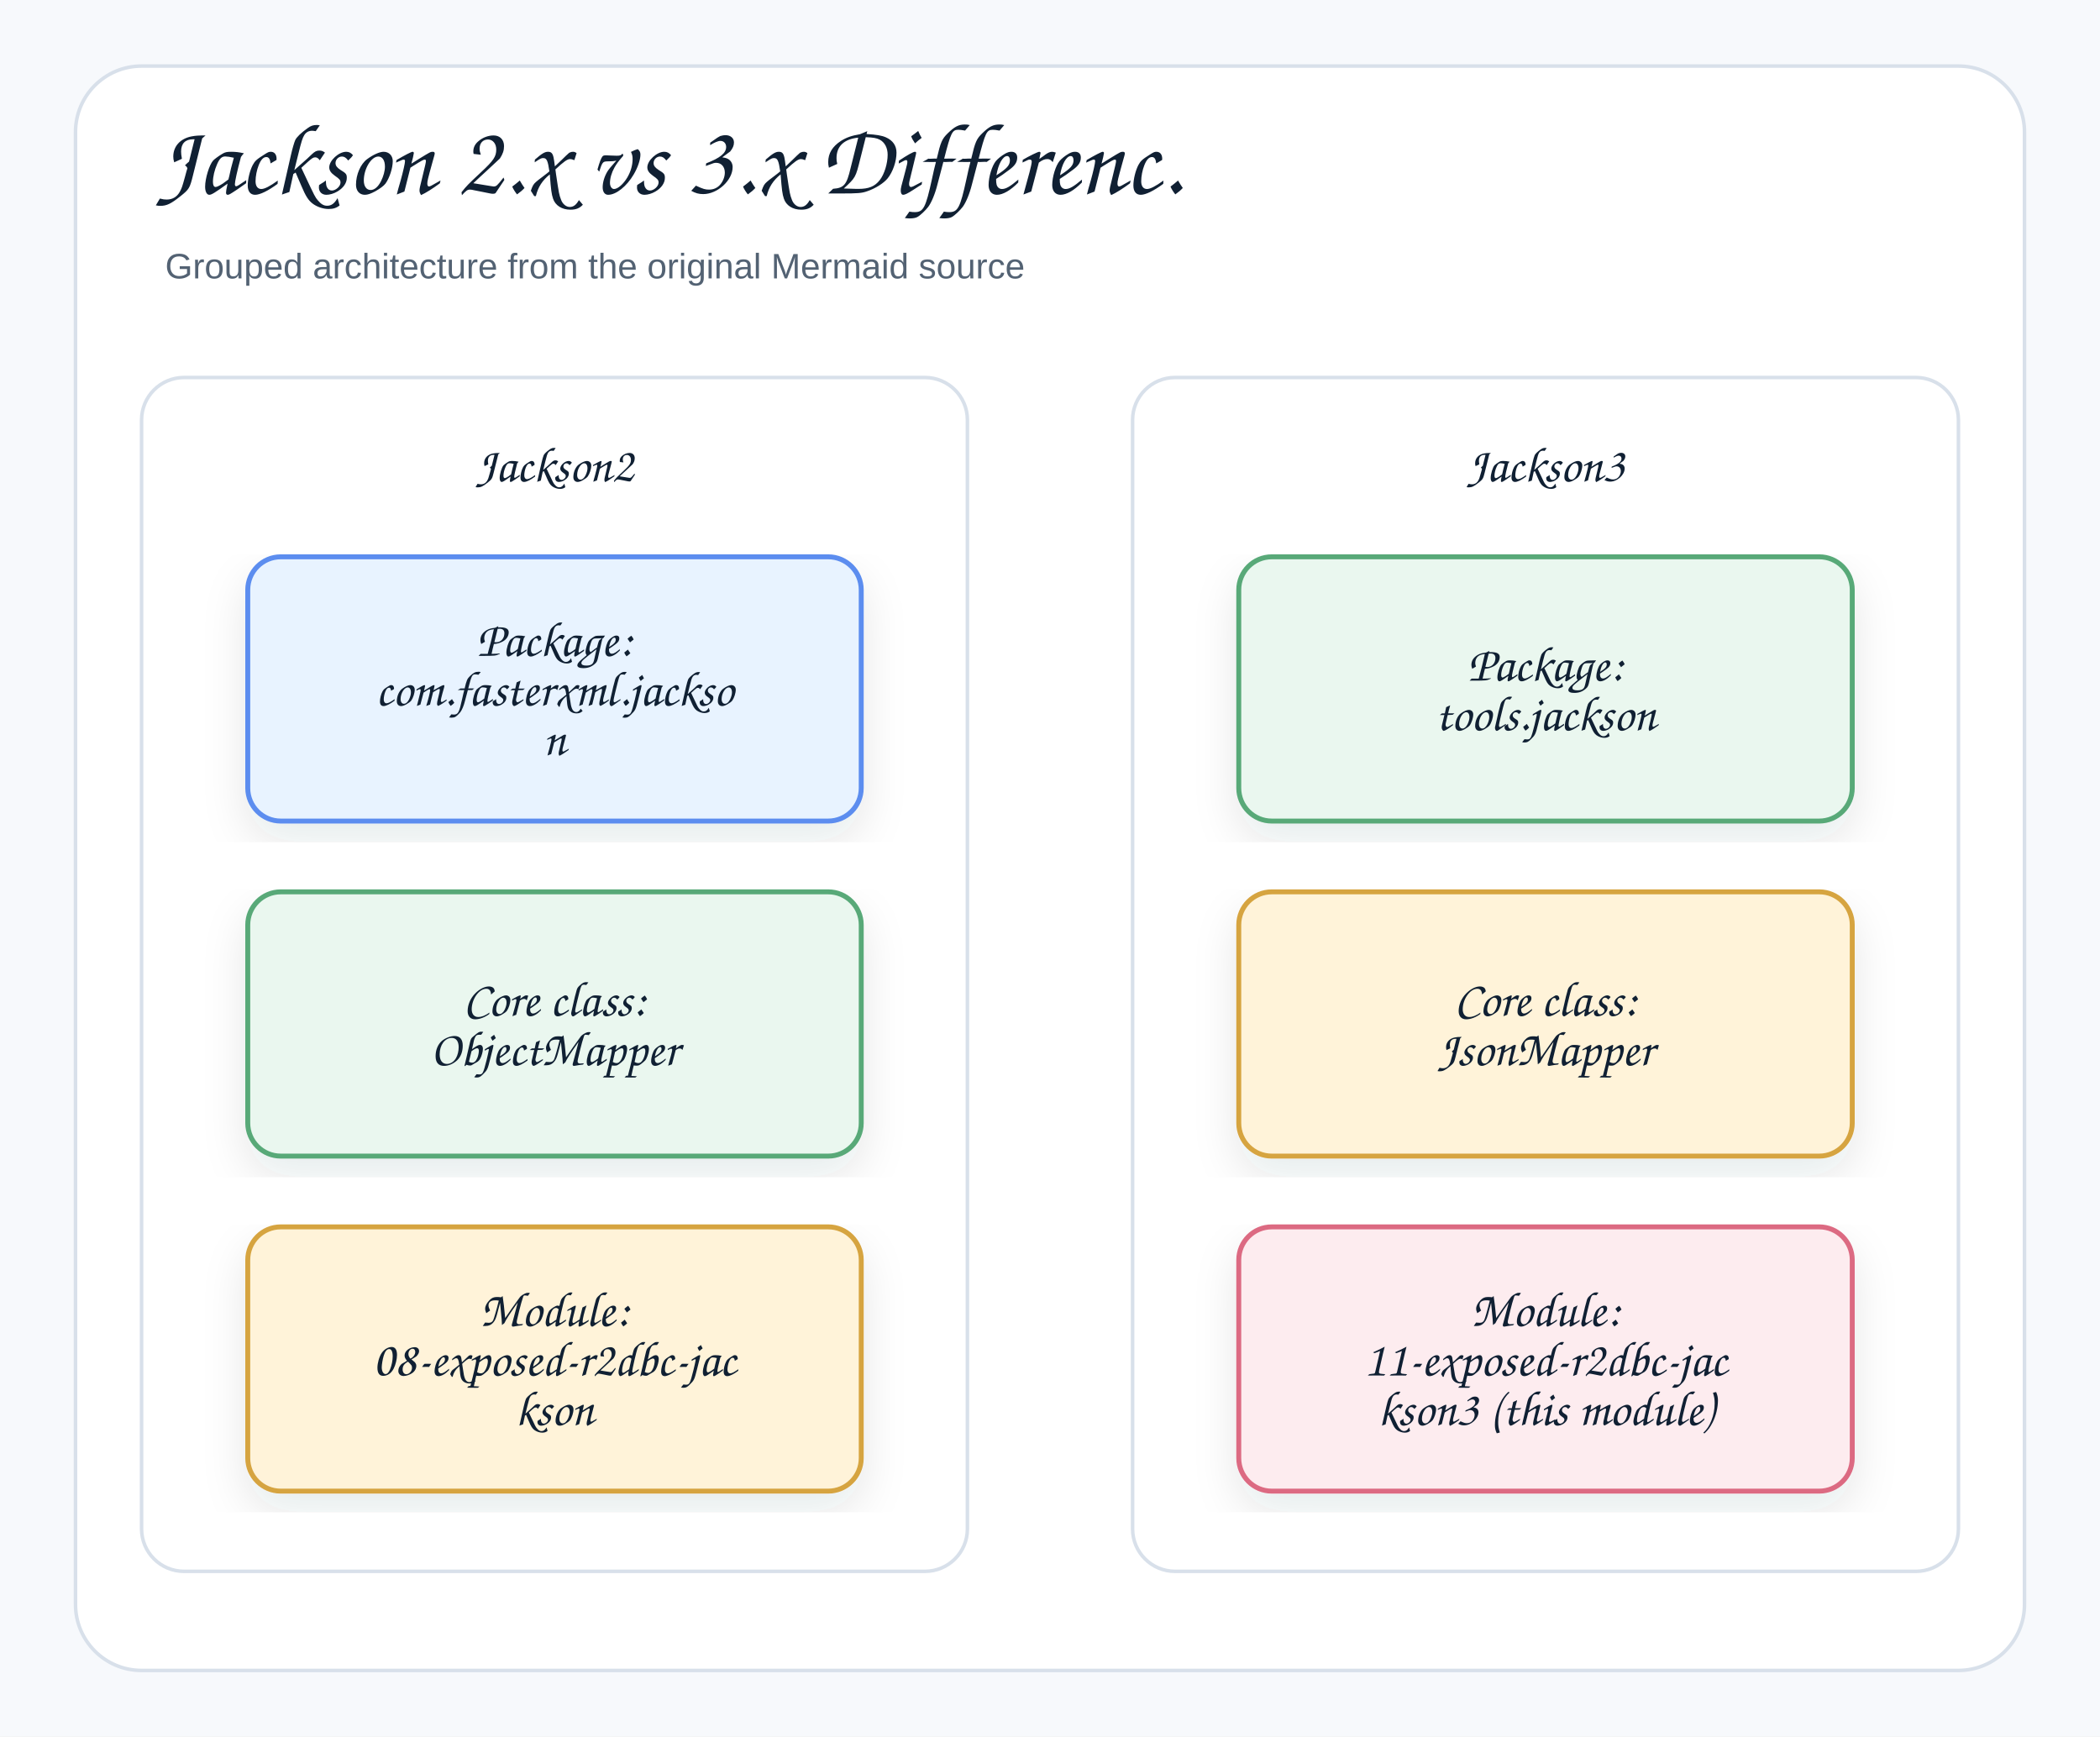
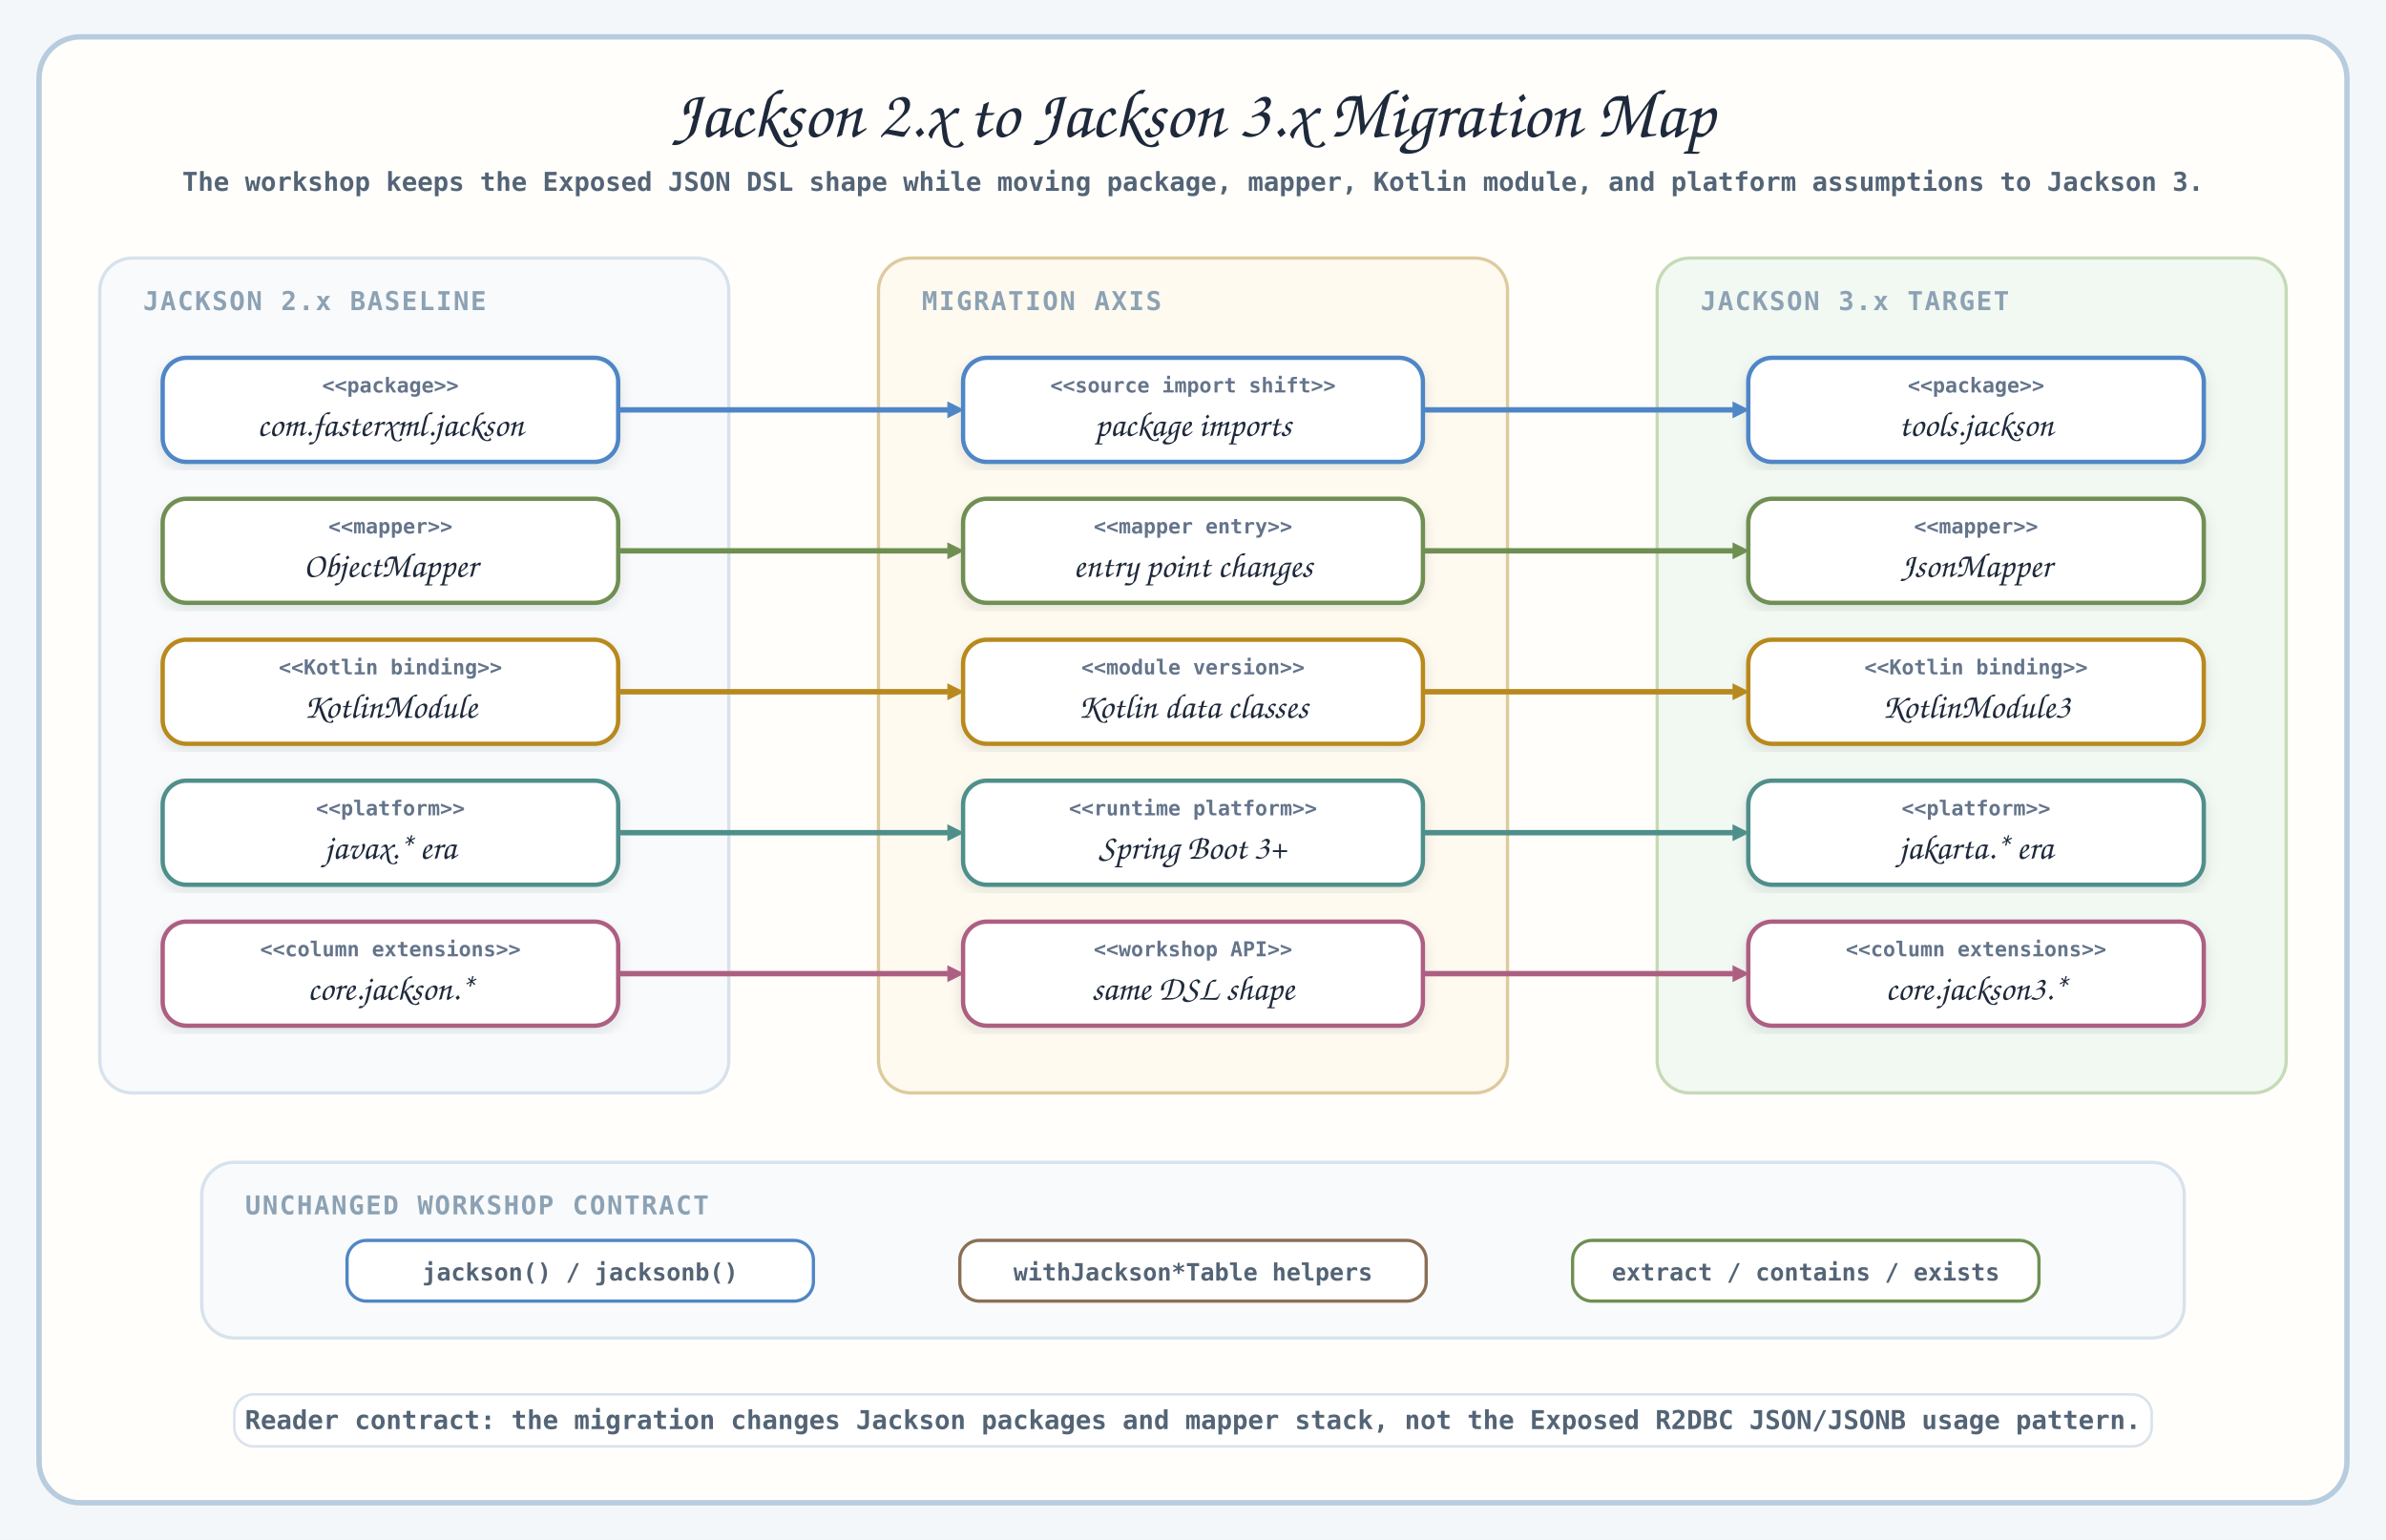
- <svg xmlns="http://www.w3.org/2000/svg" width="890" height="736" viewBox="0 0 890 736" role="img" aria-label="Jackson 2.x vs 3.x Differences">
+ <svg xmlns="http://www.w3.org/2000/svg" width="2200" height="1420" viewBox="0 0 2200 1420" role="img" aria-label="Advanced 11 Exposed R2DBC Jackson3 architecture diagram">
  <defs>
    <filter id="shadow" x="-8%" y="-8%" width="116%" height="116%">
-       <feDropShadow dx="0" dy="8" stdDeviation="9" flood-color="#1f2937" flood-opacity="0.10" />
+       <feDropShadow dx="0" dy="5" stdDeviation="6" flood-color="#203040" flood-opacity="0.11" />
    </filter>
    <style>
-     .canvas{fill:#f7f9fc}.frame{fill:#fff;stroke:#d8e0ea;stroke-width:1.5}
-     .title{font-family:"Architects Daughter","Comic Sans MS","Comic Sans",cursive;font-size:43px;font-weight:400;fill:#102033}
-     .subtitle{font-family:"Comic Sans MS","Comic Sans","Comic Neue",Arial,sans-serif;font-size:15px;font-weight:400;fill:#536273}
-     .label{font-family:"Architects Daughter","Comic Sans MS","Comic Sans",cursive;font-size:25px;font-weight:400;fill:#102033}
-     .smallLabel{font-family:"Architects Daughter","Comic Sans MS","Comic Sans",cursive;font-size:21px;font-weight:400;fill:#102033}
-     .mono{font-family:"Comic Sans MS","Comic Sans","Comic Neue",Arial,sans-serif;font-size:12px;font-weight:400;fill:#102033}
-     .small{font-family:"Comic Sans MS","Comic Sans","Comic Neue",Arial,sans-serif;font-size:12px;font-weight:400;fill:#536273}
-     .strong{font-family:"Comic Sans MS","Comic Sans","Comic Neue",Arial,sans-serif;font-size:13px;font-weight:400;fill:#102033}
-     .card{stroke-width:2.1;filter:url(#shadow)}.compartment{stroke-width:1.5;fill:none}
-     .line{stroke:#758297;stroke-width:2.1;fill:none}
-     .plainLine{stroke:#758297;stroke-width:2.1;fill:none}
-     .dashed{stroke:#758297;stroke-width:2.1;stroke-dasharray:7 6;fill:none}
-     .inheritLine{stroke:#758297;stroke-width:2.2;fill:none}
-     .implLine{stroke:#758297;stroke-width:2.2;stroke-dasharray:8 7;fill:none}
-   </style>
+       .canvas{fill:#f4f7fa}
+       .frame{fill:#fffefb;stroke:#b8ccdf;stroke-width:5}
+       .lane{fill:#f8fafc;stroke:#d7e2ec;stroke-width:3}
+       .laneWarm{fill:#fffaf0;stroke:#dccb9e;stroke-width:3}
+       .laneGreen{fill:#f2f8f2;stroke:#c5dab6;stroke-width:3}
+       .title{font-family:"Architects Daughter","Comic Sans MS",cursive;font-size:64px;fill:#1e293b}
+       .subtitle,.detail,.note{font-family:"Comic Mono","SFMono-Regular",monospace;font-size:24px;fill:#536476;font-weight:700}
+       .laneTitle{font-family:"Comic Mono","SFMono-Regular",monospace;font-size:24px;letter-spacing:.06em;fill:#8ca2b4;font-weight:800}
+       .cardTitle{font-family:"Architects Daughter","Comic Sans MS",cursive;font-size:32px;fill:#1e293b}
+       .cardSub{font-family:"Comic Mono","SFMono-Regular",monospace;font-size:22px;fill:#536476;font-weight:700}
+       .tiny{font-family:"Comic Mono","SFMono-Regular",monospace;font-size:19px;fill:#64748b;font-weight:800}
+       .card{filter:url(#shadow)}
+       .cardWhite{fill:#ffffff}
+       .blue{stroke:#4f86c6}
+       .green{stroke:#6f8f52}
+       .amber{stroke:#b8891f}
+       .teal{stroke:#4f8f8b}
+       .red{stroke:#ad5f82}
+       .brown{stroke:#8a6f55}
+       .connector{fill:none;stroke-width:5;stroke-linecap:butt;stroke-linejoin:round}
+       .head{stroke-dasharray:none;style:stroke-dasharray:none!important}
+       .footer{fill:#ffffff;stroke:#d9e3ec;stroke-width:2.4}
+     </style>
  </defs>
-   <rect class="canvas" width="890" height="736" />
-   <rect class="frame" x="32" y="28" width="826" height="680" rx="28" />
-   <text class="title" x="66" y="82">Jackson 2.x vs 3.x Differenc.</text>
-   <text class="subtitle" x="70" y="118">Grouped architecture from the original Mermaid source</text>
-   <g transform="translate(60,160)">
-     <rect x="0" y="0" width="350" height="506" rx="18" fill="#ffffff" stroke="#d8e0ea" stroke-width="1.5" />
-     <text class="smallLabel" x="175" y="44" text-anchor="middle">Jackson2</text>
+   <rect class="canvas" width="2200" height="1420" />
+   <rect class="frame" x="36" y="34" width="2128" height="1352" rx="38" />
+   <text class="title" x="1100" y="126" text-anchor="middle">Jackson 2.x to Jackson 3.x Migration Map</text>
+   <text class="subtitle" x="1100" y="176" text-anchor="middle">The workshop keeps the Exposed JSON DSL shape while moving package, mapper, Kotlin module, and platform assumptions to Jackson 3.</text>
+   <rect class="lane" x="92" y="238" width="580" height="770" rx="30" />
+   <text class="laneTitle" x="132" y="286">JACKSON 2.x BASELINE</text>
+   <rect class="laneWarm" x="810" y="238" width="580" height="770" rx="30" />
+   <text class="laneTitle" x="850" y="286">MIGRATION AXIS</text>
+   <rect class="laneGreen" x="1528" y="238" width="580" height="770" rx="30" />
+   <text class="laneTitle" x="1568" y="286">JACKSON 3.x TARGET</text>
+   <g data-card="Jackson 2 package" data-x="150" data-y="330" data-width="420" data-height="96">
+     <rect class="card cardWhite blue" x="150" y="330" width="420" height="96" rx="22" stroke-width="4" />
+     <text class="tiny" x="360" y="362" text-anchor="middle">&lt;&lt;package&gt;&gt;</text>
+     <text class="cardTitle" x="360" y="402" text-anchor="middle">com.fasterxml.jackson</text>
  </g>
-   <g transform="translate(105,236)">
-     <rect class="card" x="0" y="0" width="260" height="112" rx="14" fill="#E8F3FF" stroke="#5B8DEF" />
-     <text class="smallLabel" x="130" y="42" text-anchor="middle">Package:</text>
-     <text class="smallLabel" x="130" y="63" text-anchor="middle">com.fasterxml.jackso</text>
-     <text class="smallLabel" x="130" y="84" text-anchor="middle">n</text>
+   <g data-card="Mapper API" data-x="150" data-y="460" data-width="420" data-height="96">
+     <rect class="card cardWhite green" x="150" y="460" width="420" height="96" rx="22" stroke-width="4" />
+     <text class="tiny" x="360" y="492" text-anchor="middle">&lt;&lt;mapper&gt;&gt;</text>
+     <text class="cardTitle" x="360" y="532" text-anchor="middle">ObjectMapper</text>
  </g>
-   <g transform="translate(105,378)">
-     <rect class="card" x="0" y="0" width="260" height="112" rx="14" fill="#EAF7EF" stroke="#58A978" />
-     <text class="smallLabel" x="130" y="52.5" text-anchor="middle">Core class:</text>
-     <text class="smallLabel" x="130" y="73.5" text-anchor="middle">ObjectMapper</text>
+   <g data-card="Kotlin Module" data-x="150" data-y="590" data-width="420" data-height="96">
+     <rect class="card cardWhite amber" x="150" y="590" width="420" height="96" rx="22" stroke-width="4" />
+     <text class="tiny" x="360" y="622" text-anchor="middle">&lt;&lt;Kotlin binding&gt;&gt;</text>
+     <text class="cardTitle" x="360" y="662" text-anchor="middle">KotlinModule</text>
  </g>
-   <g transform="translate(105,520)">
-     <rect class="card" x="0" y="0" width="260" height="112" rx="14" fill="#FFF3D9" stroke="#D6A441" />
-     <text class="smallLabel" x="130" y="42" text-anchor="middle">Module:</text>
-     <text class="smallLabel" x="130" y="63" text-anchor="middle">08-exposed-r2dbc-jac</text>
-     <text class="smallLabel" x="130" y="84" text-anchor="middle">kson</text>
+   <g data-card="Platform Namespace" data-x="150" data-y="720" data-width="420" data-height="96">
+     <rect class="card cardWhite teal" x="150" y="720" width="420" height="96" rx="22" stroke-width="4" />
+     <text class="tiny" x="360" y="752" text-anchor="middle">&lt;&lt;platform&gt;&gt;</text>
+     <text class="cardTitle" x="360" y="792" text-anchor="middle">javax.* era</text>
  </g>
-   <g transform="translate(480,160)">
-     <rect x="0" y="0" width="350" height="506" rx="18" fill="#ffffff" stroke="#d8e0ea" stroke-width="1.5" />
-     <text class="smallLabel" x="175" y="44" text-anchor="middle">Jackson3</text>
+   <g data-card="Exposed Package" data-x="150" data-y="850" data-width="420" data-height="96">
+     <rect class="card cardWhite red" x="150" y="850" width="420" height="96" rx="22" stroke-width="4" />
+     <text class="tiny" x="360" y="882" text-anchor="middle">&lt;&lt;column extensions&gt;&gt;</text>
+     <text class="cardTitle" x="360" y="922" text-anchor="middle">core.jackson.*</text>
  </g>
-   <g transform="translate(525,236)">
-     <rect class="card" x="0" y="0" width="260" height="112" rx="14" fill="#EAF7EF" stroke="#58A978" />
-     <text class="smallLabel" x="130" y="52.5" text-anchor="middle">Package:</text>
-     <text class="smallLabel" x="130" y="73.5" text-anchor="middle">tools.jackson</text>
+   <g data-card="Package Imports" data-x="888" data-y="330" data-width="424" data-height="96">
+     <rect class="card cardWhite blue" x="888" y="330" width="424" height="96" rx="22" stroke-width="4" />
+     <text class="tiny" x="1100" y="362" text-anchor="middle">&lt;&lt;source import shift&gt;&gt;</text>
+     <text class="cardTitle" x="1100" y="402" text-anchor="middle">package imports</text>
  </g>
-   <g transform="translate(525,378)">
-     <rect class="card" x="0" y="0" width="260" height="112" rx="14" fill="#FFF3D9" stroke="#D6A441" />
-     <text class="smallLabel" x="130" y="52.5" text-anchor="middle">Core class:</text>
-     <text class="smallLabel" x="130" y="73.5" text-anchor="middle">JsonMapper</text>
+   <g data-card="Entry Point" data-x="888" data-y="460" data-width="424" data-height="96">
+     <rect class="card cardWhite green" x="888" y="460" width="424" height="96" rx="22" stroke-width="4" />
+     <text class="tiny" x="1100" y="492" text-anchor="middle">&lt;&lt;mapper entry&gt;&gt;</text>
+     <text class="cardTitle" x="1100" y="532" text-anchor="middle">entry point changes</text>
  </g>
-   <g transform="translate(525,520)">
-     <rect class="card" x="0" y="0" width="260" height="112" rx="14" fill="#FDECEF" stroke="#DC6B82" />
-     <text class="smallLabel" x="130" y="42" text-anchor="middle">Module:</text>
-     <text class="smallLabel" x="130" y="63" text-anchor="middle">11-exposed-r2dbc-jac</text>
-     <text class="smallLabel" x="130" y="84" text-anchor="middle">kson3 (this module)</text>
+   <g data-card="Kotlin Binding" data-x="888" data-y="590" data-width="424" data-height="96">
+     <rect class="card cardWhite amber" x="888" y="590" width="424" height="96" rx="22" stroke-width="4" />
+     <text class="tiny" x="1100" y="622" text-anchor="middle">&lt;&lt;module version&gt;&gt;</text>
+     <text class="cardTitle" x="1100" y="662" text-anchor="middle">Kotlin data classes</text>
  </g>
+   <g data-card="Jakarta Alignment" data-x="888" data-y="720" data-width="424" data-height="96">
+     <rect class="card cardWhite teal" x="888" y="720" width="424" height="96" rx="22" stroke-width="4" />
+     <text class="tiny" x="1100" y="752" text-anchor="middle">&lt;&lt;runtime platform&gt;&gt;</text>
+     <text class="cardTitle" x="1100" y="792" text-anchor="middle">Spring Boot 3+</text>
+   </g>
+   <g data-card="Exposed Facade" data-x="888" data-y="850" data-width="424" data-height="96">
+     <rect class="card cardWhite red" x="888" y="850" width="424" height="96" rx="22" stroke-width="4" />
+     <text class="tiny" x="1100" y="882" text-anchor="middle">&lt;&lt;workshop API&gt;&gt;</text>
+     <text class="cardTitle" x="1100" y="922" text-anchor="middle">same DSL shape</text>
+   </g>
+   <g data-card="Jackson 3 package" data-x="1612" data-y="330" data-width="420" data-height="96">
+     <rect class="card cardWhite blue" x="1612" y="330" width="420" height="96" rx="22" stroke-width="4" />
+     <text class="tiny" x="1822" y="362" text-anchor="middle">&lt;&lt;package&gt;&gt;</text>
+     <text class="cardTitle" x="1822" y="402" text-anchor="middle">tools.jackson</text>
+   </g>
+   <g data-card="JsonMapper" data-x="1612" data-y="460" data-width="420" data-height="96">
+     <rect class="card cardWhite green" x="1612" y="460" width="420" height="96" rx="22" stroke-width="4" />
+     <text class="tiny" x="1822" y="492" text-anchor="middle">&lt;&lt;mapper&gt;&gt;</text>
+     <text class="cardTitle" x="1822" y="532" text-anchor="middle">JsonMapper</text>
+   </g>
+   <g data-card="KotlinModule3" data-x="1612" data-y="590" data-width="420" data-height="96">
+     <rect class="card cardWhite amber" x="1612" y="590" width="420" height="96" rx="22" stroke-width="4" />
+     <text class="tiny" x="1822" y="622" text-anchor="middle">&lt;&lt;Kotlin binding&gt;&gt;</text>
+     <text class="cardTitle" x="1822" y="662" text-anchor="middle">KotlinModule3</text>
+   </g>
+   <g data-card="Jakarta Namespace" data-x="1612" data-y="720" data-width="420" data-height="96">
+     <rect class="card cardWhite teal" x="1612" y="720" width="420" height="96" rx="22" stroke-width="4" />
+     <text class="tiny" x="1822" y="752" text-anchor="middle">&lt;&lt;platform&gt;&gt;</text>
+     <text class="cardTitle" x="1822" y="792" text-anchor="middle">jakarta.* era</text>
+   </g>
+   <g data-card="Jackson3 Package" data-x="1612" data-y="850" data-width="420" data-height="96">
+     <rect class="card cardWhite red" x="1612" y="850" width="420" height="96" rx="22" stroke-width="4" />
+     <text class="tiny" x="1822" y="882" text-anchor="middle">&lt;&lt;column extensions&gt;&gt;</text>
+     <text class="cardTitle" x="1822" y="922" text-anchor="middle">core.jackson3.*</text>
+   </g>
+   <path class="connector blue" data-connector="package-to-axis" d="M 570 378 L 874 378" />
+   <polygon class="head" points="888,378 874,371 874,385" fill="#4f86c6" stroke="#4f86c6" stroke-dasharray="none" style="stroke-dasharray:none!important" />
+   <path class="connector blue" data-connector="axis-to-package3" d="M 1312 378 L 1598 378" />
+   <polygon class="head" points="1612,378 1598,371 1598,385" fill="#4f86c6" stroke="#4f86c6" stroke-dasharray="none" style="stroke-dasharray:none!important" />
+   <path class="connector green" data-connector="mapper-to-axis" d="M 570 508 L 874 508" />
+   <polygon class="head" points="888,508 874,501 874,515" fill="#6f8f52" stroke="#6f8f52" stroke-dasharray="none" style="stroke-dasharray:none!important" />
+   <path class="connector green" data-connector="axis-to-jsonmapper" d="M 1312 508 L 1598 508" />
+   <polygon class="head" points="1612,508 1598,501 1598,515" fill="#6f8f52" stroke="#6f8f52" stroke-dasharray="none" style="stroke-dasharray:none!important" />
+   <path class="connector amber" data-connector="module-to-axis" d="M 570 638 L 874 638" />
+   <polygon class="head" points="888,638 874,631 874,645" fill="#b8891f" stroke="#b8891f" stroke-dasharray="none" style="stroke-dasharray:none!important" />
+   <path class="connector amber" data-connector="axis-to-module3" d="M 1312 638 L 1598 638" />
+   <polygon class="head" points="1612,638 1598,631 1598,645" fill="#b8891f" stroke="#b8891f" stroke-dasharray="none" style="stroke-dasharray:none!important" />
+   <path class="connector teal" data-connector="javax-to-axis" d="M 570 768 L 874 768" />
+   <polygon class="head" points="888,768 874,761 874,775" fill="#4f8f8b" stroke="#4f8f8b" stroke-dasharray="none" style="stroke-dasharray:none!important" />
+   <path class="connector teal" data-connector="axis-to-jakarta" d="M 1312 768 L 1598 768" />
+   <polygon class="head" points="1612,768 1598,761 1598,775" fill="#4f8f8b" stroke="#4f8f8b" stroke-dasharray="none" style="stroke-dasharray:none!important" />
+   <path class="connector red" data-connector="exposed-to-axis" d="M 570 898 L 874 898" />
+   <polygon class="head" points="888,898 874,891 874,905" fill="#ad5f82" stroke="#ad5f82" stroke-dasharray="none" style="stroke-dasharray:none!important" />
+   <path class="connector red" data-connector="axis-to-exposed3" d="M 1312 898 L 1598 898" />
+   <polygon class="head" points="1612,898 1598,891 1598,905" fill="#ad5f82" stroke="#ad5f82" stroke-dasharray="none" style="stroke-dasharray:none!important" />
+   <rect class="lane" x="186" y="1072" width="1828" height="162" rx="30" />
+   <text class="laneTitle" x="226" y="1120">UNCHANGED WORKSHOP CONTRACT</text>
+   <g data-card="Column Names" data-x="320" data-y="1144" data-width="430" data-height="56">
+     <rect class="cardWhite blue" x="320" y="1144" width="430" height="56" rx="18" stroke-width="3" />
+     <text class="cardSub" x="535" y="1181" text-anchor="middle">jackson() / jacksonb()</text>
+   </g>
+   <g data-card="Schema Helpers" data-x="885" data-y="1144" data-width="430" data-height="56">
+     <rect class="cardWhite brown" x="885" y="1144" width="430" height="56" rx="18" stroke-width="3" />
+     <text class="cardSub" x="1100" y="1181" text-anchor="middle">withJackson*Table helpers</text>
+   </g>
+   <g data-card="Query Functions" data-x="1450" data-y="1144" data-width="430" data-height="56">
+     <rect class="cardWhite green" x="1450" y="1144" width="430" height="56" rx="18" stroke-width="3" />
+     <text class="cardSub" x="1665" y="1181" text-anchor="middle">extract / contains / exists</text>
+   </g>
+   <rect class="footer" x="216" y="1286" width="1768" height="48" rx="18" />
+   <text class="note" x="1100" y="1318" text-anchor="middle">Reader contract: the migration changes Jackson packages and mapper stack, not the Exposed R2DBC JSON/JSONB usage pattern.</text>
</svg>
